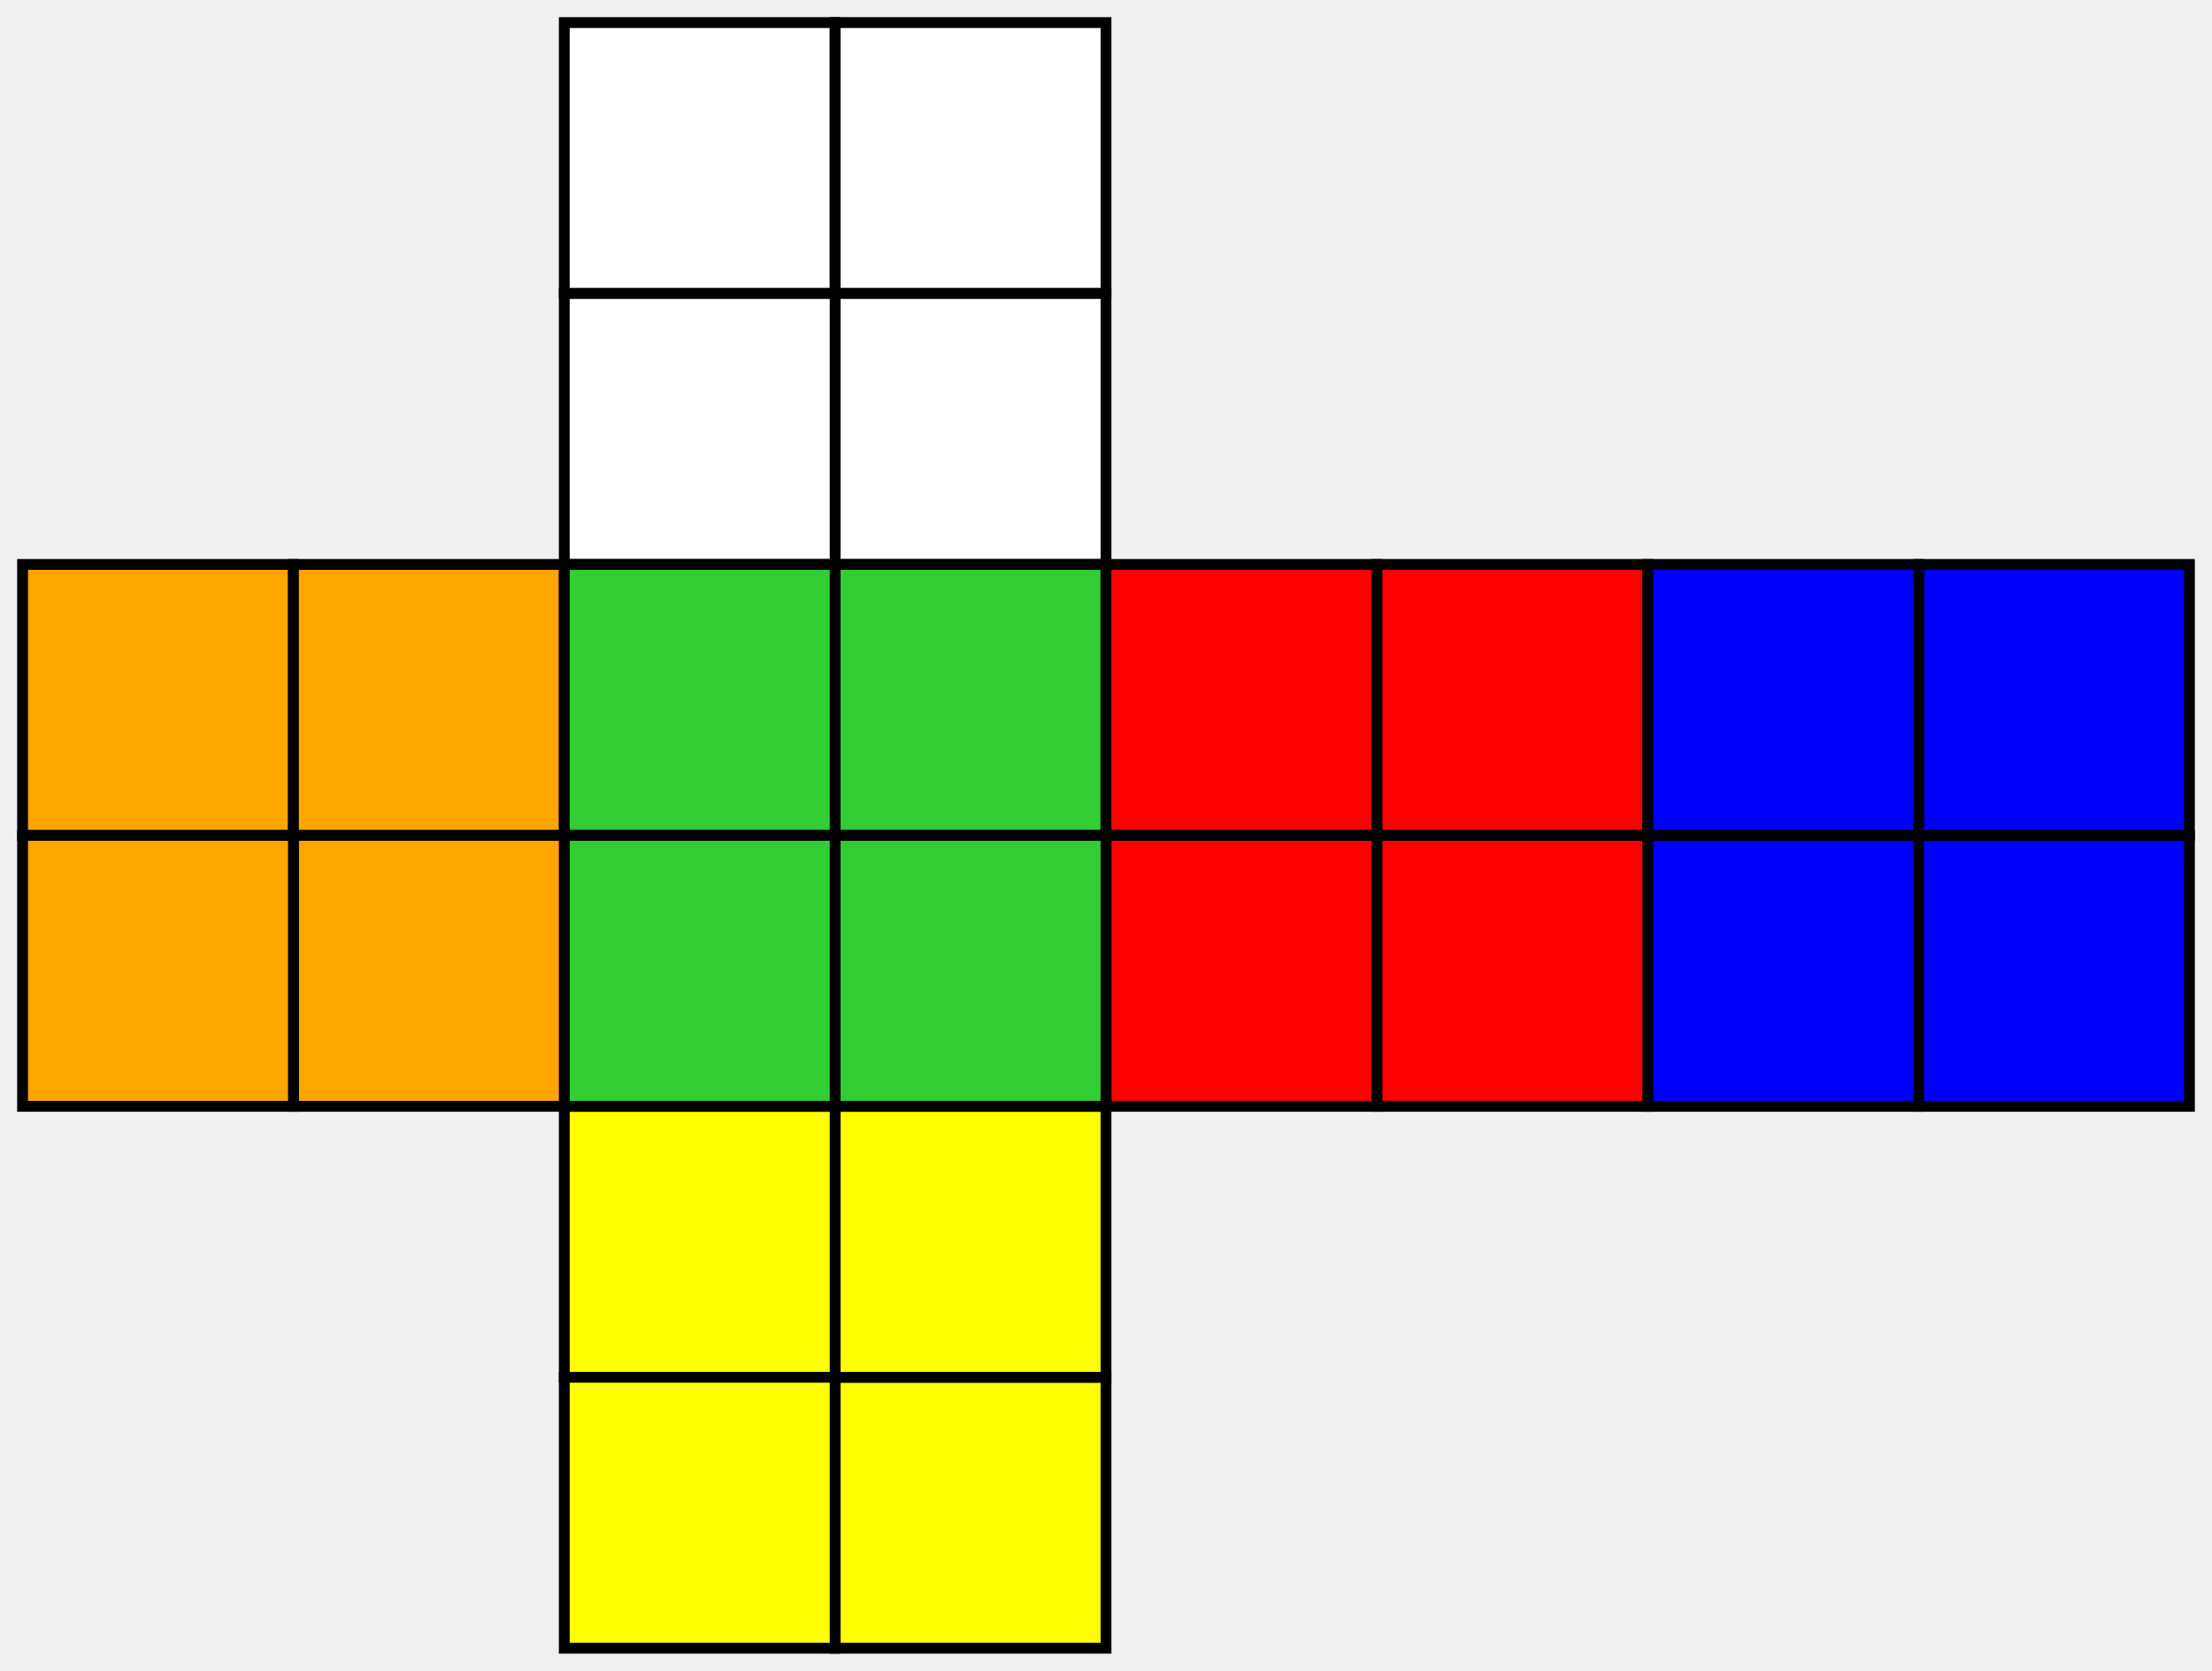
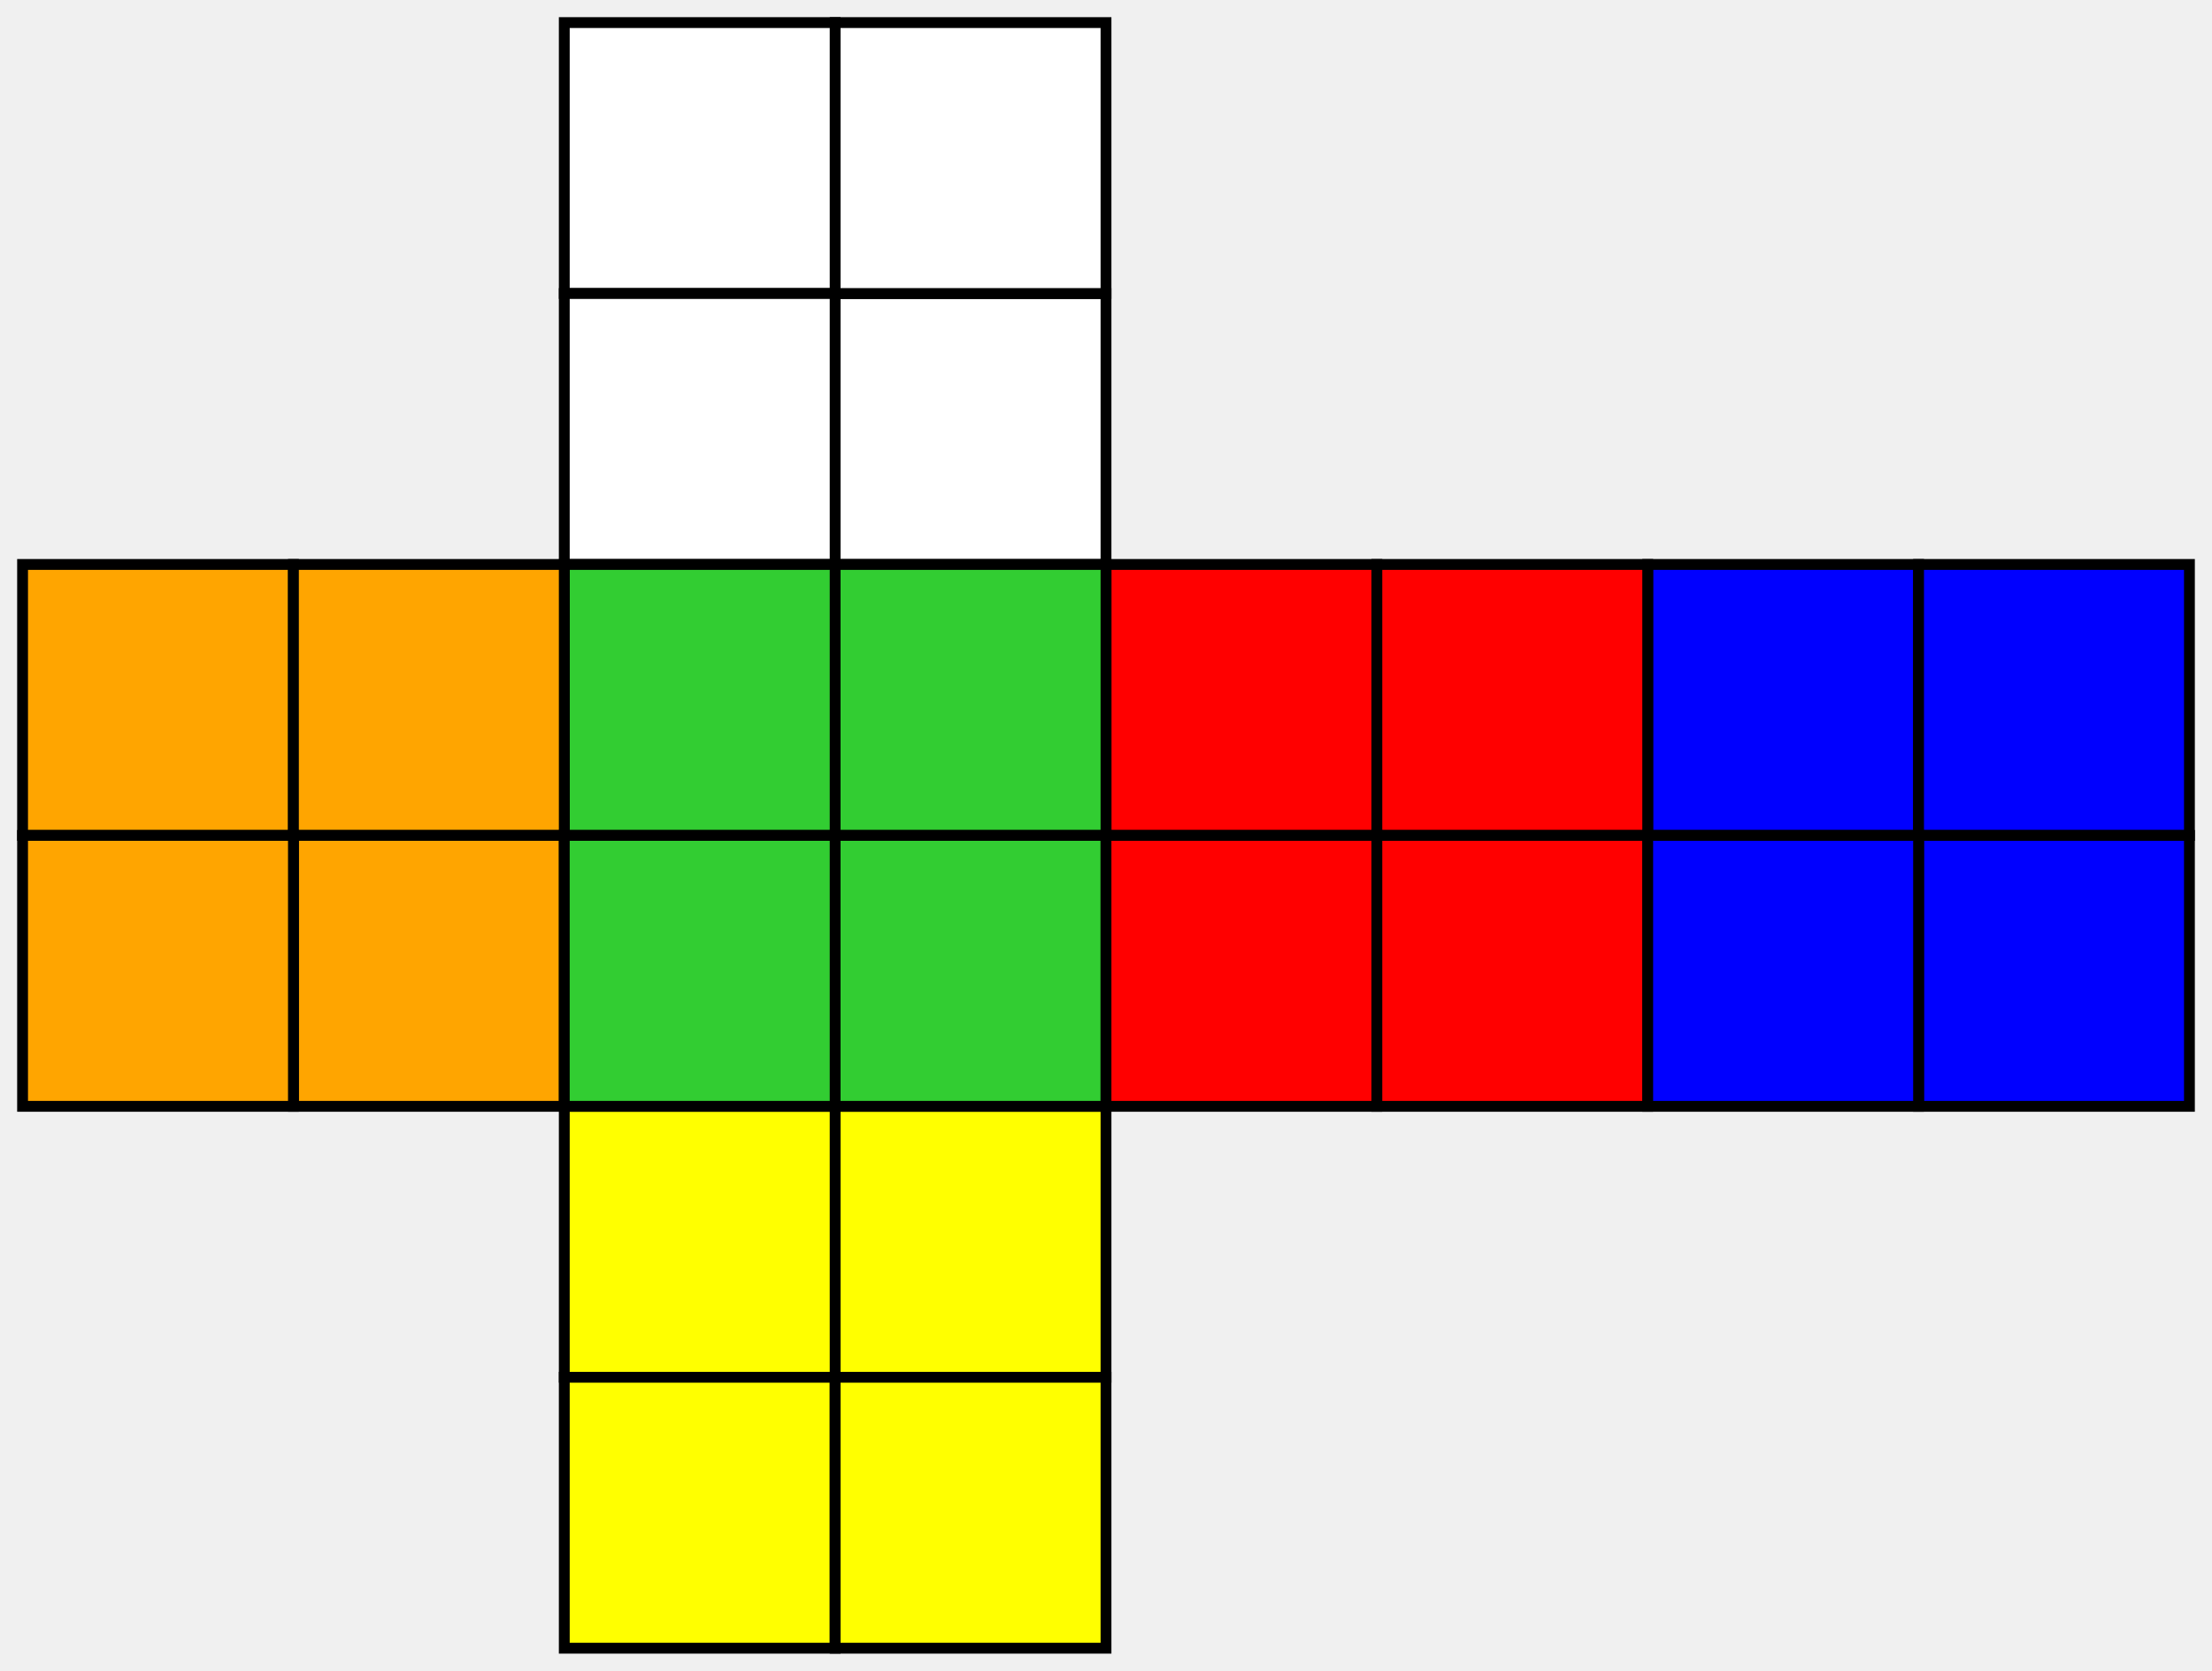
<svg xmlns="http://www.w3.org/2000/svg" xmlns:xlink="http://www.w3.org/1999/xlink" version="1.1" viewBox="0 0 490 370" preserveAspectRatio="xMidYMid meet">
  <defs>
    <g id="sticker">
      <rect x="0" y="0" width="1" height="1" stroke="black" stroke-width="0.04px" />
    </g>
  </defs>
  <g id="puzzle" transform="translate(5, 5) scale(60)">
-     <use id="CORNER-l0-o0" xlink:href="#sticker" transform="translate(2, 0)" style="fill: white" />
-     <use id="CORNER-l0-o1" xlink:href="#sticker" transform="translate(7, 2)" style="fill: blue" />
-     <use id="CORNER-l0-o2" xlink:href="#sticker" transform="translate(0, 2)" style="fill: orange" />
+     <use id="CORNER-l0-o0" xlink:href="#sticker" transform="translate(3, 1)" style="fill: white" />
+     <use id="CORNER-l0-o1" xlink:href="#sticker" transform="translate(4, 2)" style="fill: red" />
+     <use id="CORNER-l0-o2" xlink:href="#sticker" transform="translate(3, 2)" style="fill: limegreen" />
    <use id="CORNER-l1-o0" xlink:href="#sticker" transform="translate(3, 0)" style="fill: white" />
-     <use id="CORNER-l1-o1" xlink:href="#sticker" transform="translate(5, 2)" style="fill: red" />
-     <use id="CORNER-l1-o2" xlink:href="#sticker" transform="translate(6, 2)" style="fill: blue" />
-     <use id="CORNER-l2-o0" xlink:href="#sticker" transform="translate(3, 1)" style="fill: white" />
-     <use id="CORNER-l2-o1" xlink:href="#sticker" transform="translate(3, 2)" style="fill: limegreen" />
-     <use id="CORNER-l2-o2" xlink:href="#sticker" transform="translate(4, 2)" style="fill: red" />
+     <use id="CORNER-l1-o1" xlink:href="#sticker" transform="translate(6, 2)" style="fill: blue" />
+     <use id="CORNER-l1-o2" xlink:href="#sticker" transform="translate(5, 2)" style="fill: red" />
+     <use id="CORNER-l2-o0" xlink:href="#sticker" transform="translate(2, 0)" style="fill: white" />
+     <use id="CORNER-l2-o1" xlink:href="#sticker" transform="translate(0, 2)" style="fill: orange" />
+     <use id="CORNER-l2-o2" xlink:href="#sticker" transform="translate(7, 2)" style="fill: blue" />
    <use id="CORNER-l3-o0" xlink:href="#sticker" transform="translate(2, 1)" style="fill: white" />
-     <use id="CORNER-l3-o1" xlink:href="#sticker" transform="translate(1, 2)" style="fill: orange" />
-     <use id="CORNER-l3-o2" xlink:href="#sticker" transform="translate(2, 2)" style="fill: limegreen" />
-     <use id="CORNER-l4-o0" xlink:href="#sticker" transform="translate(3, 5)" style="fill: yellow" />
-     <use id="CORNER-l4-o1" xlink:href="#sticker" transform="translate(6, 3)" style="fill: blue" />
-     <use id="CORNER-l4-o2" xlink:href="#sticker" transform="translate(5, 3)" style="fill: red" />
-     <use id="CORNER-l5-o0" xlink:href="#sticker" transform="translate(3, 4)" style="fill: yellow" />
-     <use id="CORNER-l5-o1" xlink:href="#sticker" transform="translate(4, 3)" style="fill: red" />
-     <use id="CORNER-l5-o2" xlink:href="#sticker" transform="translate(3, 3)" style="fill: limegreen" />
-     <use id="CORNER-l6-o0" xlink:href="#sticker" transform="translate(2, 4)" style="fill: yellow" />
-     <use id="CORNER-l6-o1" xlink:href="#sticker" transform="translate(2, 3)" style="fill: limegreen" />
-     <use id="CORNER-l6-o2" xlink:href="#sticker" transform="translate(1, 3)" style="fill: orange" />
-     <use xlink:href="#sticker" transform="translate(2, 5)" style="fill: yellow" />
-     <use xlink:href="#sticker" transform="translate(0, 3)" style="fill: orange" />
-     <use xlink:href="#sticker" transform="translate(7, 3)" style="fill: blue" />
+     <use id="CORNER-l3-o1" xlink:href="#sticker" transform="translate(2, 2)" style="fill: limegreen" />
+     <use id="CORNER-l3-o2" xlink:href="#sticker" transform="translate(1, 2)" style="fill: orange" />
+     <use id="CORNER-l4-o0" xlink:href="#sticker" transform="translate(3, 4)" style="fill: yellow" />
+     <use id="CORNER-l4-o1" xlink:href="#sticker" transform="translate(3, 3)" style="fill: limegreen" />
+     <use id="CORNER-l4-o2" xlink:href="#sticker" transform="translate(4, 3)" style="fill: red" />
+     <use id="CORNER-l5-o0" xlink:href="#sticker" transform="translate(2, 4)" style="fill: yellow" />
+     <use id="CORNER-l5-o1" xlink:href="#sticker" transform="translate(1, 3)" style="fill: orange" />
+     <use id="CORNER-l5-o2" xlink:href="#sticker" transform="translate(2, 3)" style="fill: limegreen" />
+     <use id="CORNER-l6-o0" xlink:href="#sticker" transform="translate(2, 5)" style="fill: yellow" />
+     <use id="CORNER-l6-o1" xlink:href="#sticker" transform="translate(7, 3)" style="fill: blue" />
+     <use id="CORNER-l6-o2" xlink:href="#sticker" transform="translate(0, 3)" style="fill: orange" />
+     <use id="CORNER-l7-o0" xlink:href="#sticker" transform="translate(3, 5)" style="fill: yellow" />
+     <use id="CORNER-l7-o1" xlink:href="#sticker" transform="translate(5, 3)" style="fill: red" />
+     <use id="CORNER-l7-o2" xlink:href="#sticker" transform="translate(6, 3)" style="fill: blue" />
  </g>
</svg>
